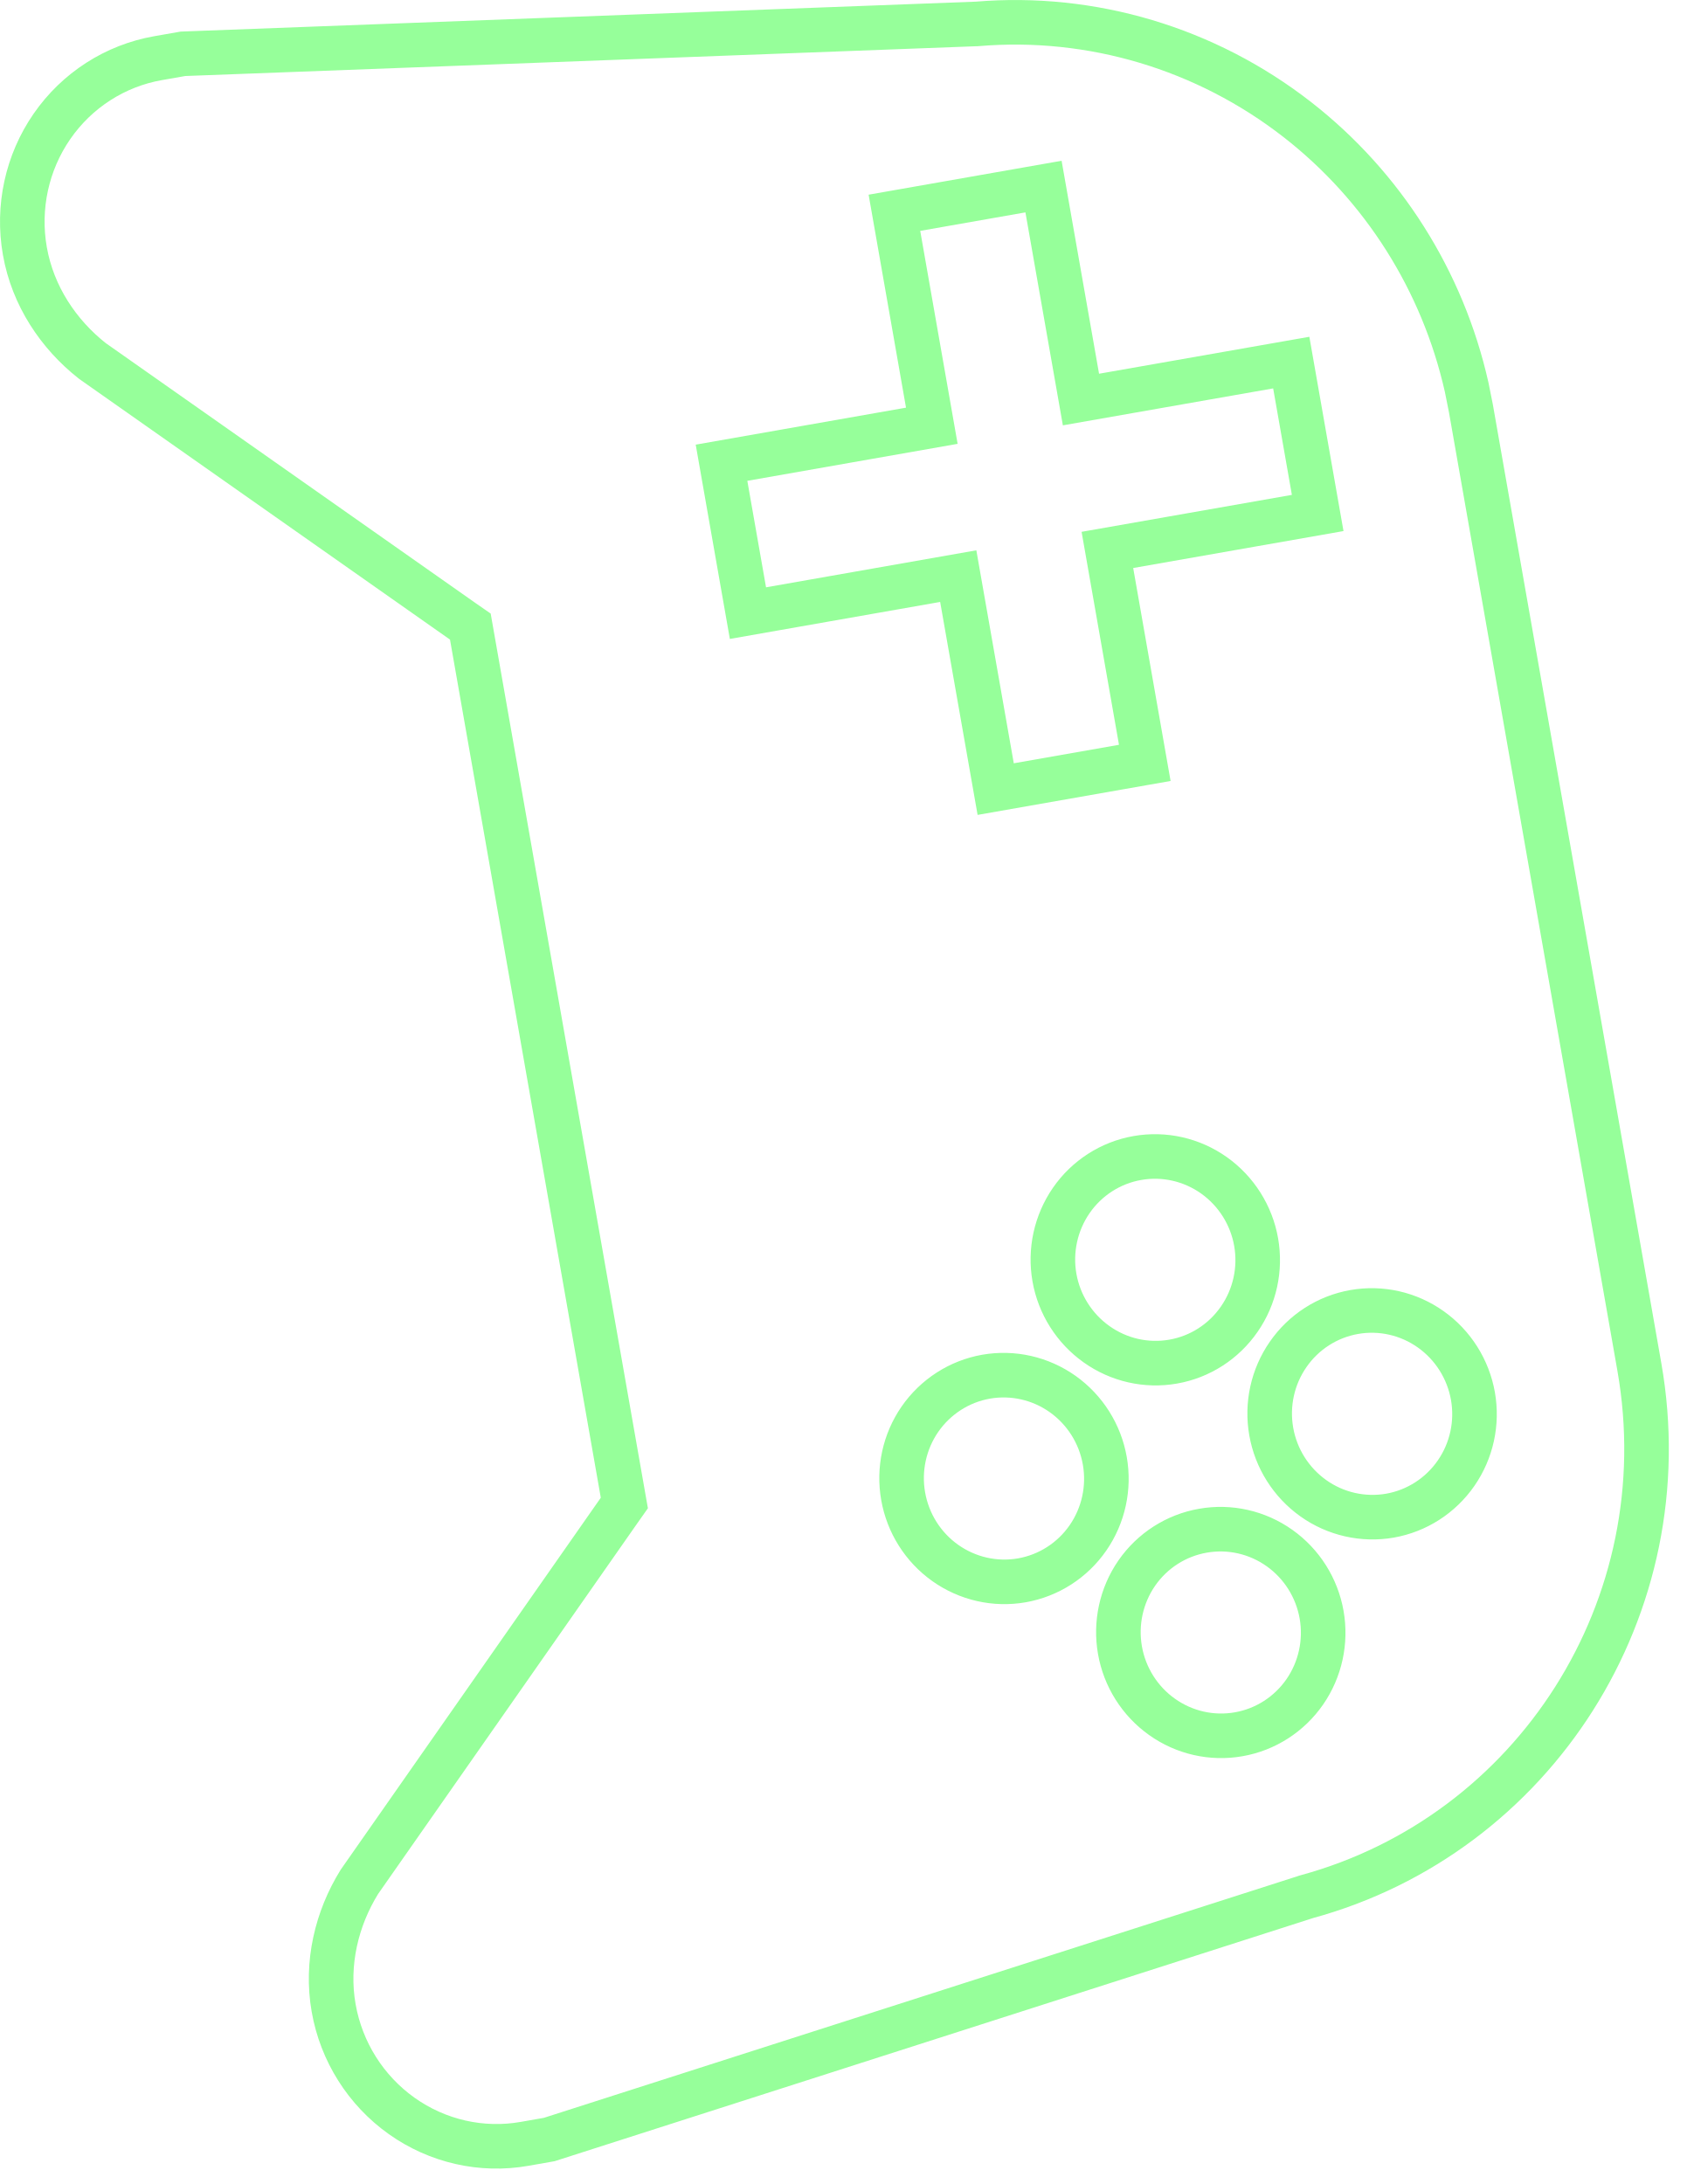
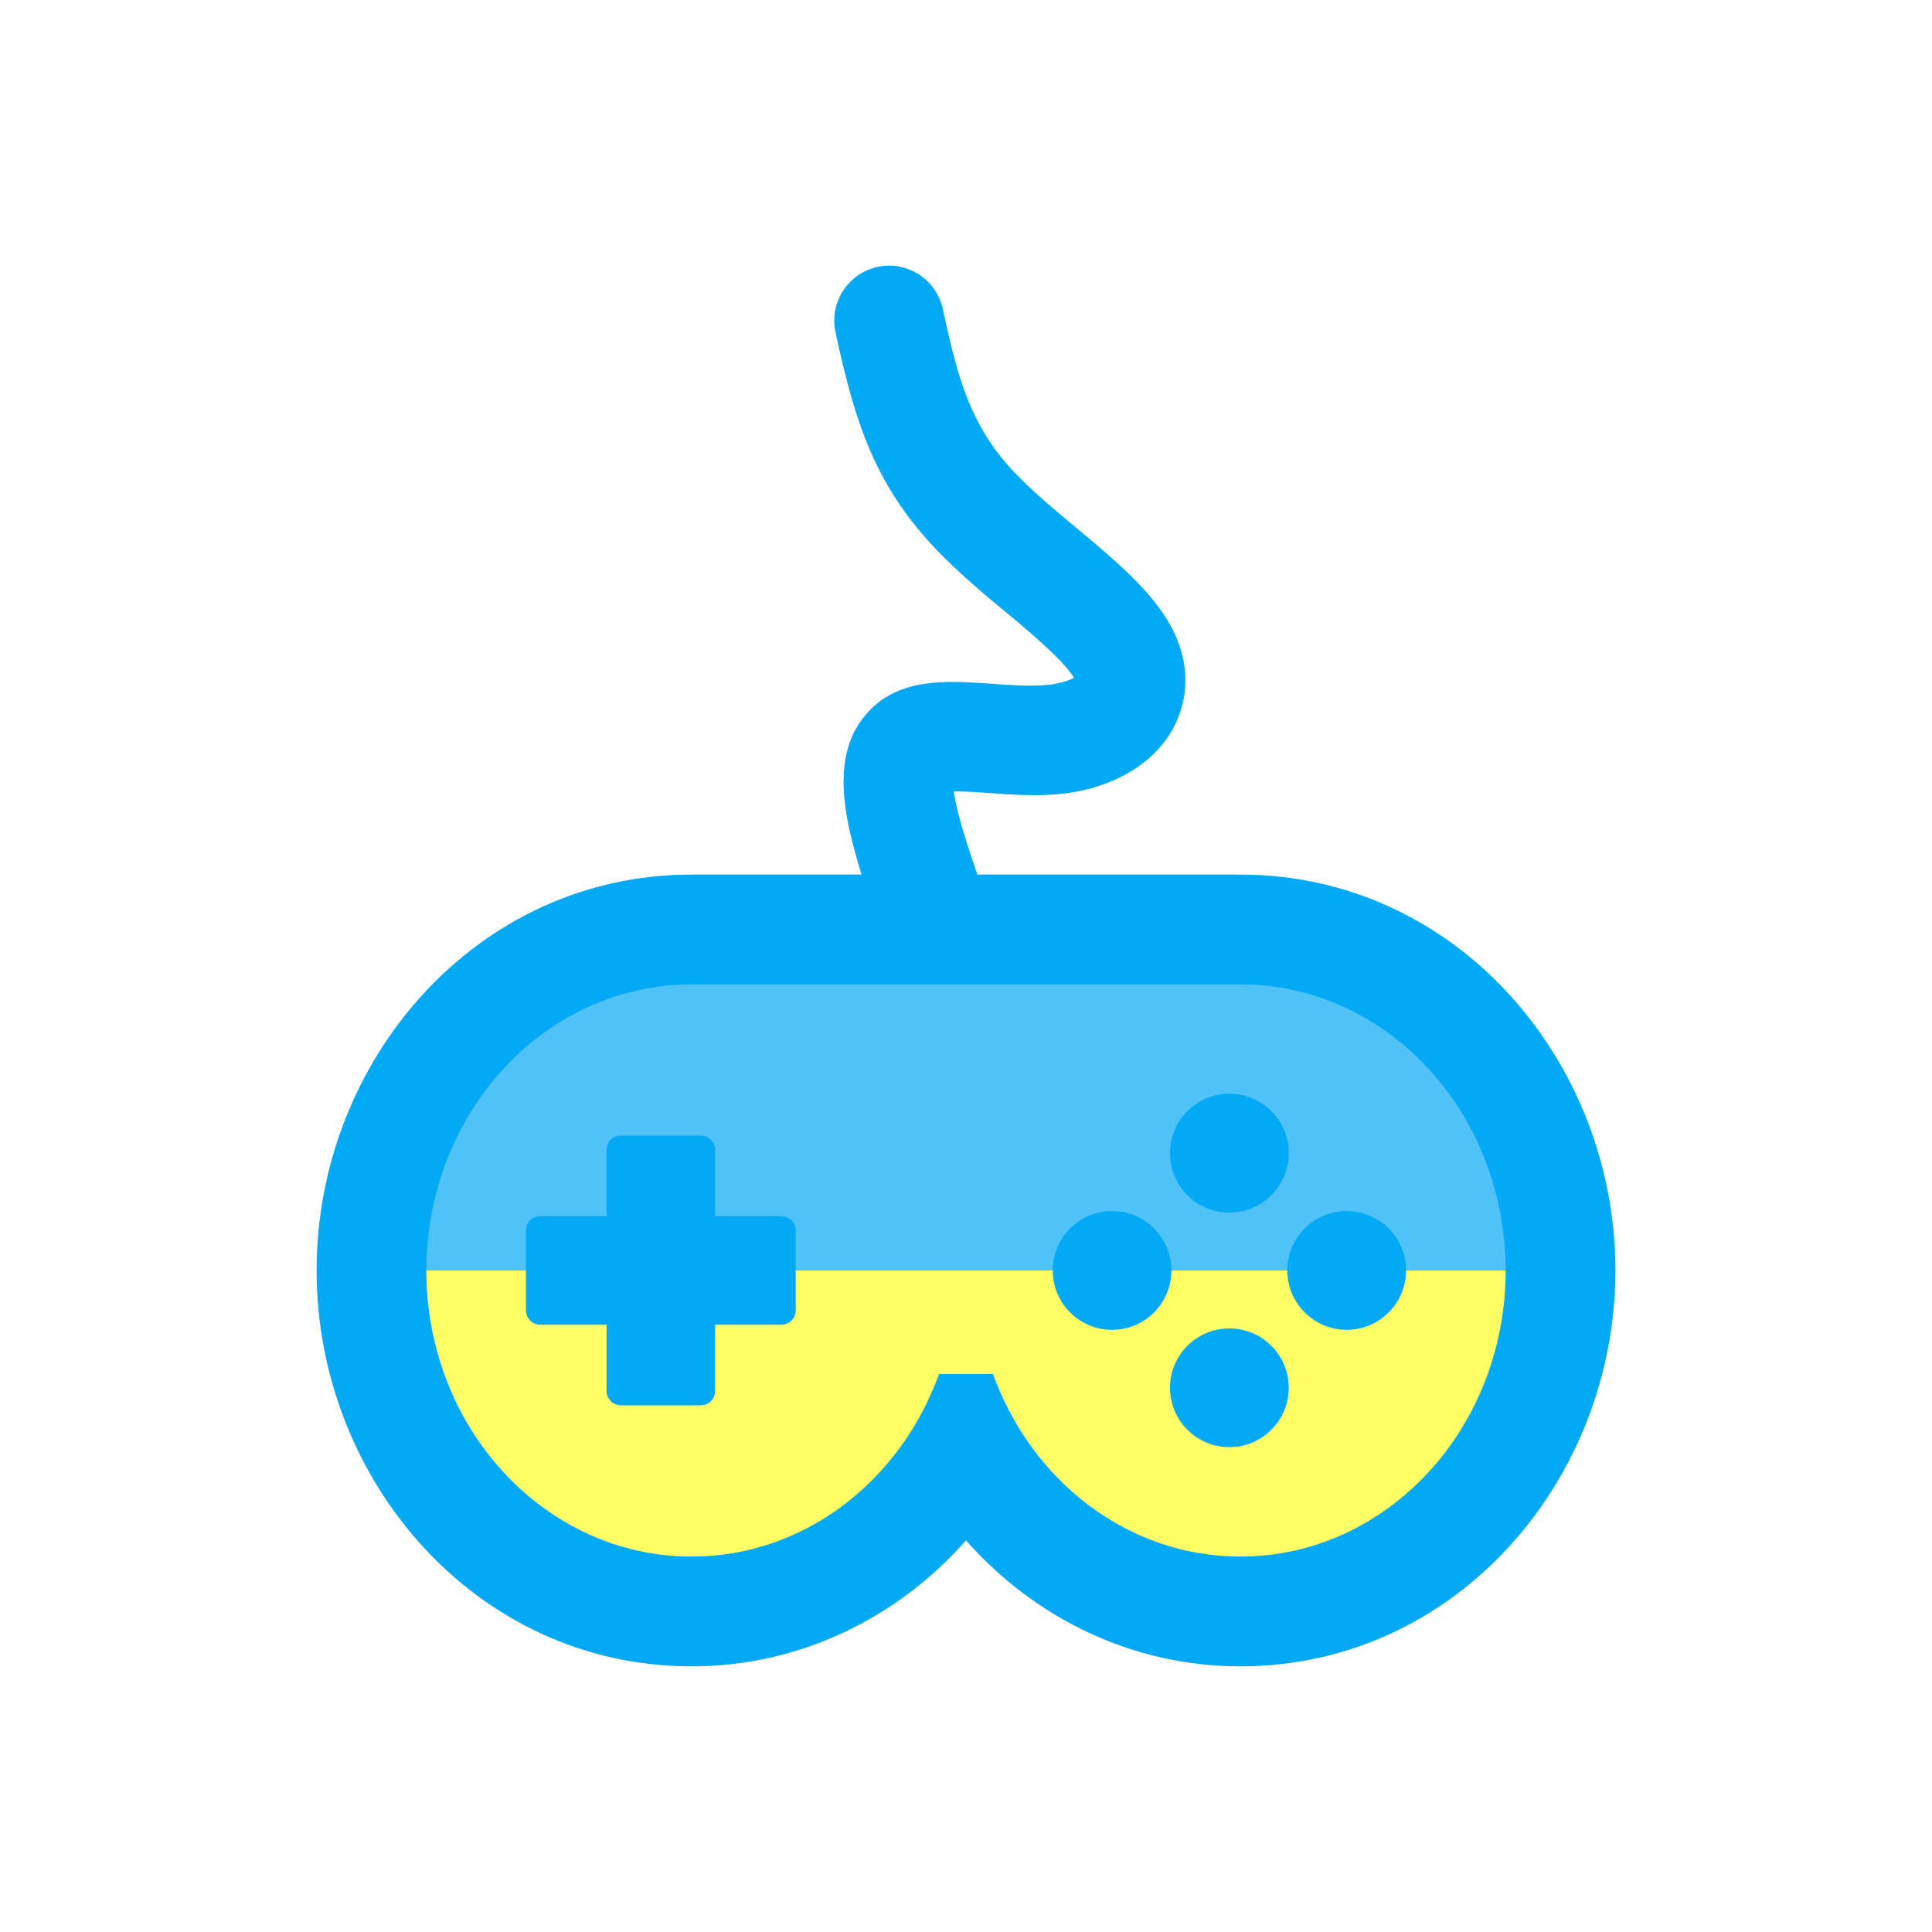
- <svg xmlns="http://www.w3.org/2000/svg" width="38" height="49" viewBox="0 0 38 49" fill="none">
-   <path d="M33 9.166L36.778 30.666C37.725 36.05 34.42 41.165 29.308 42.556L29.297 42.559L29.287 42.563L12.322 48.002L11.77 48.099C10.808 48.269 9.815 48.044 9.012 47.473C8.207 46.901 7.657 46.03 7.485 45.05C7.309 44.046 7.555 43.041 8.062 42.222L13.888 33.89L14.007 33.721L10.552 14.058L10.382 13.94L2.072 8.098C1.313 7.5 0.735 6.639 0.558 5.633C0.385 4.652 0.605 3.646 1.166 2.835C1.727 2.024 2.583 1.474 3.546 1.305L4.105 1.207L21.901 0.537L21.912 0.537L21.924 0.536C24.493 0.321 27.054 1.086 29.104 2.682C31.026 4.179 32.368 6.305 32.904 8.687L33 9.166ZM24.251 8.964L23.411 4.186L20.066 4.774L20.905 9.552L16.187 10.382L16.78 13.756L21.498 12.926L22.338 17.704L25.683 17.116L24.844 12.338L29.562 11.509L28.969 8.135L24.251 8.964ZM24.786 32.774C24.68 32.17 24.341 31.632 23.842 31.277C23.343 30.923 22.725 30.782 22.123 30.887C21.521 30.993 20.988 31.337 20.639 31.84C20.291 32.343 20.156 32.965 20.262 33.569C20.368 34.173 20.707 34.712 21.206 35.066C21.705 35.42 22.324 35.562 22.926 35.456C23.527 35.35 24.061 35.007 24.409 34.503C24.757 34 24.892 33.378 24.786 32.774ZM28.181 27.867C28.075 27.264 27.735 26.725 27.236 26.37C26.737 26.016 26.119 25.875 25.517 25.981C24.915 26.086 24.382 26.43 24.034 26.933C23.686 27.437 23.55 28.059 23.656 28.663C23.762 29.266 24.102 29.805 24.601 30.159C25.1 30.514 25.718 30.655 26.32 30.549C26.922 30.444 27.455 30.1 27.803 29.596C28.152 29.093 28.287 28.471 28.181 27.867ZM29.65 36.228C29.544 35.625 29.205 35.086 28.706 34.732C28.207 34.377 27.588 34.237 26.987 34.343C26.385 34.448 25.851 34.791 25.503 35.294C25.155 35.798 25.02 36.42 25.126 37.024C25.232 37.627 25.571 38.166 26.07 38.52C26.569 38.875 27.188 39.016 27.789 38.91C28.391 38.805 28.925 38.461 29.273 37.958C29.621 37.454 29.756 36.832 29.65 36.228ZM33.045 31.323C32.938 30.719 32.599 30.18 32.1 29.826C31.601 29.471 30.983 29.33 30.381 29.436C29.779 29.542 29.246 29.885 28.898 30.389C28.549 30.892 28.414 31.514 28.52 32.118C28.626 32.722 28.966 33.26 29.465 33.615C29.963 33.969 30.582 34.11 31.184 34.005C31.786 33.899 32.319 33.555 32.667 33.052C33.016 32.549 33.151 31.927 33.045 31.323Z" stroke="#96FF9A" />
+ <svg xmlns="http://www.w3.org/2000/svg" width="800px" height="800px" viewBox="0 0 13333.33 13333.33" style="shape-rendering:geometricPrecision; text-rendering:geometricPrecision; image-rendering:optimizeQuality; fill-rule:evenodd; clip-rule:evenodd" version="1.1" xml:space="preserve">
+   <defs>
+     <style type="text/css">
+    
+     .fil0 {fill:none}
+     .fil1 {fill:#03A9F4}
+     .fil2 {fill:#4FC3F7}
+     .fil3 {fill:#FFFF66}
+    
+   </style>
+   </defs>
+   <g id="Layer_x0020_1">
+     <rect class="fil0" height="13333.33" width="13333.33" x="-0" y="-0.01" />
+     <g id="_582368162208">
+       <path class="fil1" d="M6666.67 10630.87c-472.08,534.53 -1145.21,869.12 -1893.46,869.12 -1489.35,0 -2588.38,-1287.03 -2588.38,-2732.13 0,-1445.11 1099.04,-2732.13 2588.38,-2732.13l1172.63 0c-21.63,-69.45 -41.71,-139.08 -59.61,-208.78 -70.91,-276.04 -121.35,-611.17 59.48,-857.76 311.56,-424.86 888.39,-194.37 1309.22,-245.37 34.9,-4.23 113.61,-20.69 156.41,-46.52 -95.08,-159.63 -475.72,-453.43 -621.37,-579.06 -147.38,-127.11 -293.53,-260.11 -420.81,-407.64 -368.22,-426.8 -486.63,-863.49 -603.16,-1397.59 -44.49,-203.89 85.53,-406.48 289.43,-450.96 203.9,-44.49 406.48,85.53 450.96,289.42 86.36,395.8 163.8,747.95 436.55,1064.09 324.46,376.08 900.08,703.05 1132.42,1116.31 104.92,186.62 138.56,401.3 68.2,606.39 -116.63,340.01 -459.81,516.93 -797.45,557.85 -135.82,16.46 -273.81,12.73 -410.11,4.73 -65,-3.81 -238.28,-20.44 -353.67,-18.74 18.48,140.05 91.9,370.14 163.51,573.62l1814.28 0c1489.35,0 2588.38,1287.03 2588.38,2732.13 0,1445.1 -1099.04,2732.13 -2588.38,2732.13 -748.25,0 -1421.39,-334.59 -1893.46,-869.12z" />
+       <path class="fil2" d="M6480.08 9482.5c-265.51,737.13 -929.57,1259.69 -1706.88,1259.69 -1011,0 -1830.57,-883.93 -1830.57,-1974.32 0,-1090.39 819.57,-1974.32 1830.57,-1974.32l3786.93 0c1011,0 1830.57,883.93 1830.57,1974.32 0,1090.39 -819.57,1974.32 -1830.57,1974.32 -777.3,0 -1441.37,-522.56 -1706.88,-1259.69l-373.17 0z" />
+       <path class="fil1" d="M9703.93 8767.86c0,226.44 -183.56,410 -410,410 -226.44,0 -410,-183.56 -410,-410 0,-226.44 183.56,-410 410,-410 226.44,0 410,183.56 410,410zm-4212.14 -275.26l0 550.52c0,54.76 -44.8,99.56 -99.56,99.56l-456.81 0 0 456.81c0,54.76 -44.8,99.56 -99.56,99.56l-550.52 0c-54.76,0 -99.56,-44.8 -99.56,-99.56l0 -456.81 -456.81 0c-54.76,0 -99.56,-44.8 -99.56,-99.56l0 -550.52c0,-54.76 44.8,-99.56 99.56,-99.56l456.81 0 0 -456.81c0,-54.76 44.8,-99.56 99.56,-99.56l550.52 0c54.76,0 99.56,44.8 99.56,99.56l0 456.81 456.81 0c54.76,0 99.56,44.8 99.56,99.56zm2592.92 275.26c0,226.44 -183.56,410 -410,410 -226.44,0 -410,-183.56 -410,-410 0,-226.44 183.56,-410 410,-410 226.44,0 410,183.56 410,410zm399.61 1219.61c-226.44,0 -410,-183.56 -410,-410 0,-226.44 183.56,-410 410,-410 226.44,0 410,183.56 410,410 0,226.44 -183.56,410 -410,410zm0 -1619.22c-226.44,0 -410,-183.56 -410,-410 0,-226.44 183.56,-410 410,-410 226.44,0 410,183.56 410,410 0,226.44 -183.56,410 -410,410z" />
+       <path class="fil3" d="M7264.7 8767.86l-1772.92 0 0 275.26c0,54.76 -44.8,99.56 -99.56,99.56l-456.81 0 0 456.81c0,54.76 -44.8,99.56 -99.56,99.56l-550.52 0c-54.76,0 -99.56,-44.8 -99.56,-99.56l0 -456.81 -456.81 0c-54.76,0 -99.56,-44.8 -99.56,-99.56l0 -275.26 -686.77 0c0,1090.39 819.57,1974.32 1830.57,1974.32 777.3,0 1441.37,-522.56 1706.88,-1259.69l373.17 0c265.51,737.13 929.57,1259.69 1706.88,1259.69 1011,0 1830.57,-883.93 1830.57,-1974.32l-686.77 -0c0,226.44 -183.56,410 -410,410 -226.44,0 -410,-183.56 -410,-410l-799.22 -0c0,226.44 -183.56,410 -410,410 -226.44,0 -410,-183.56 -410,-410zm1219.61 1219.61c-226.44,0 -410,-183.56 -410,-410 0,-226.44 183.56,-410 410,-410 226.44,0 410,183.56 410,410 0,226.44 -183.56,410 -410,410z" />
+     </g>
+   </g>
</svg>
